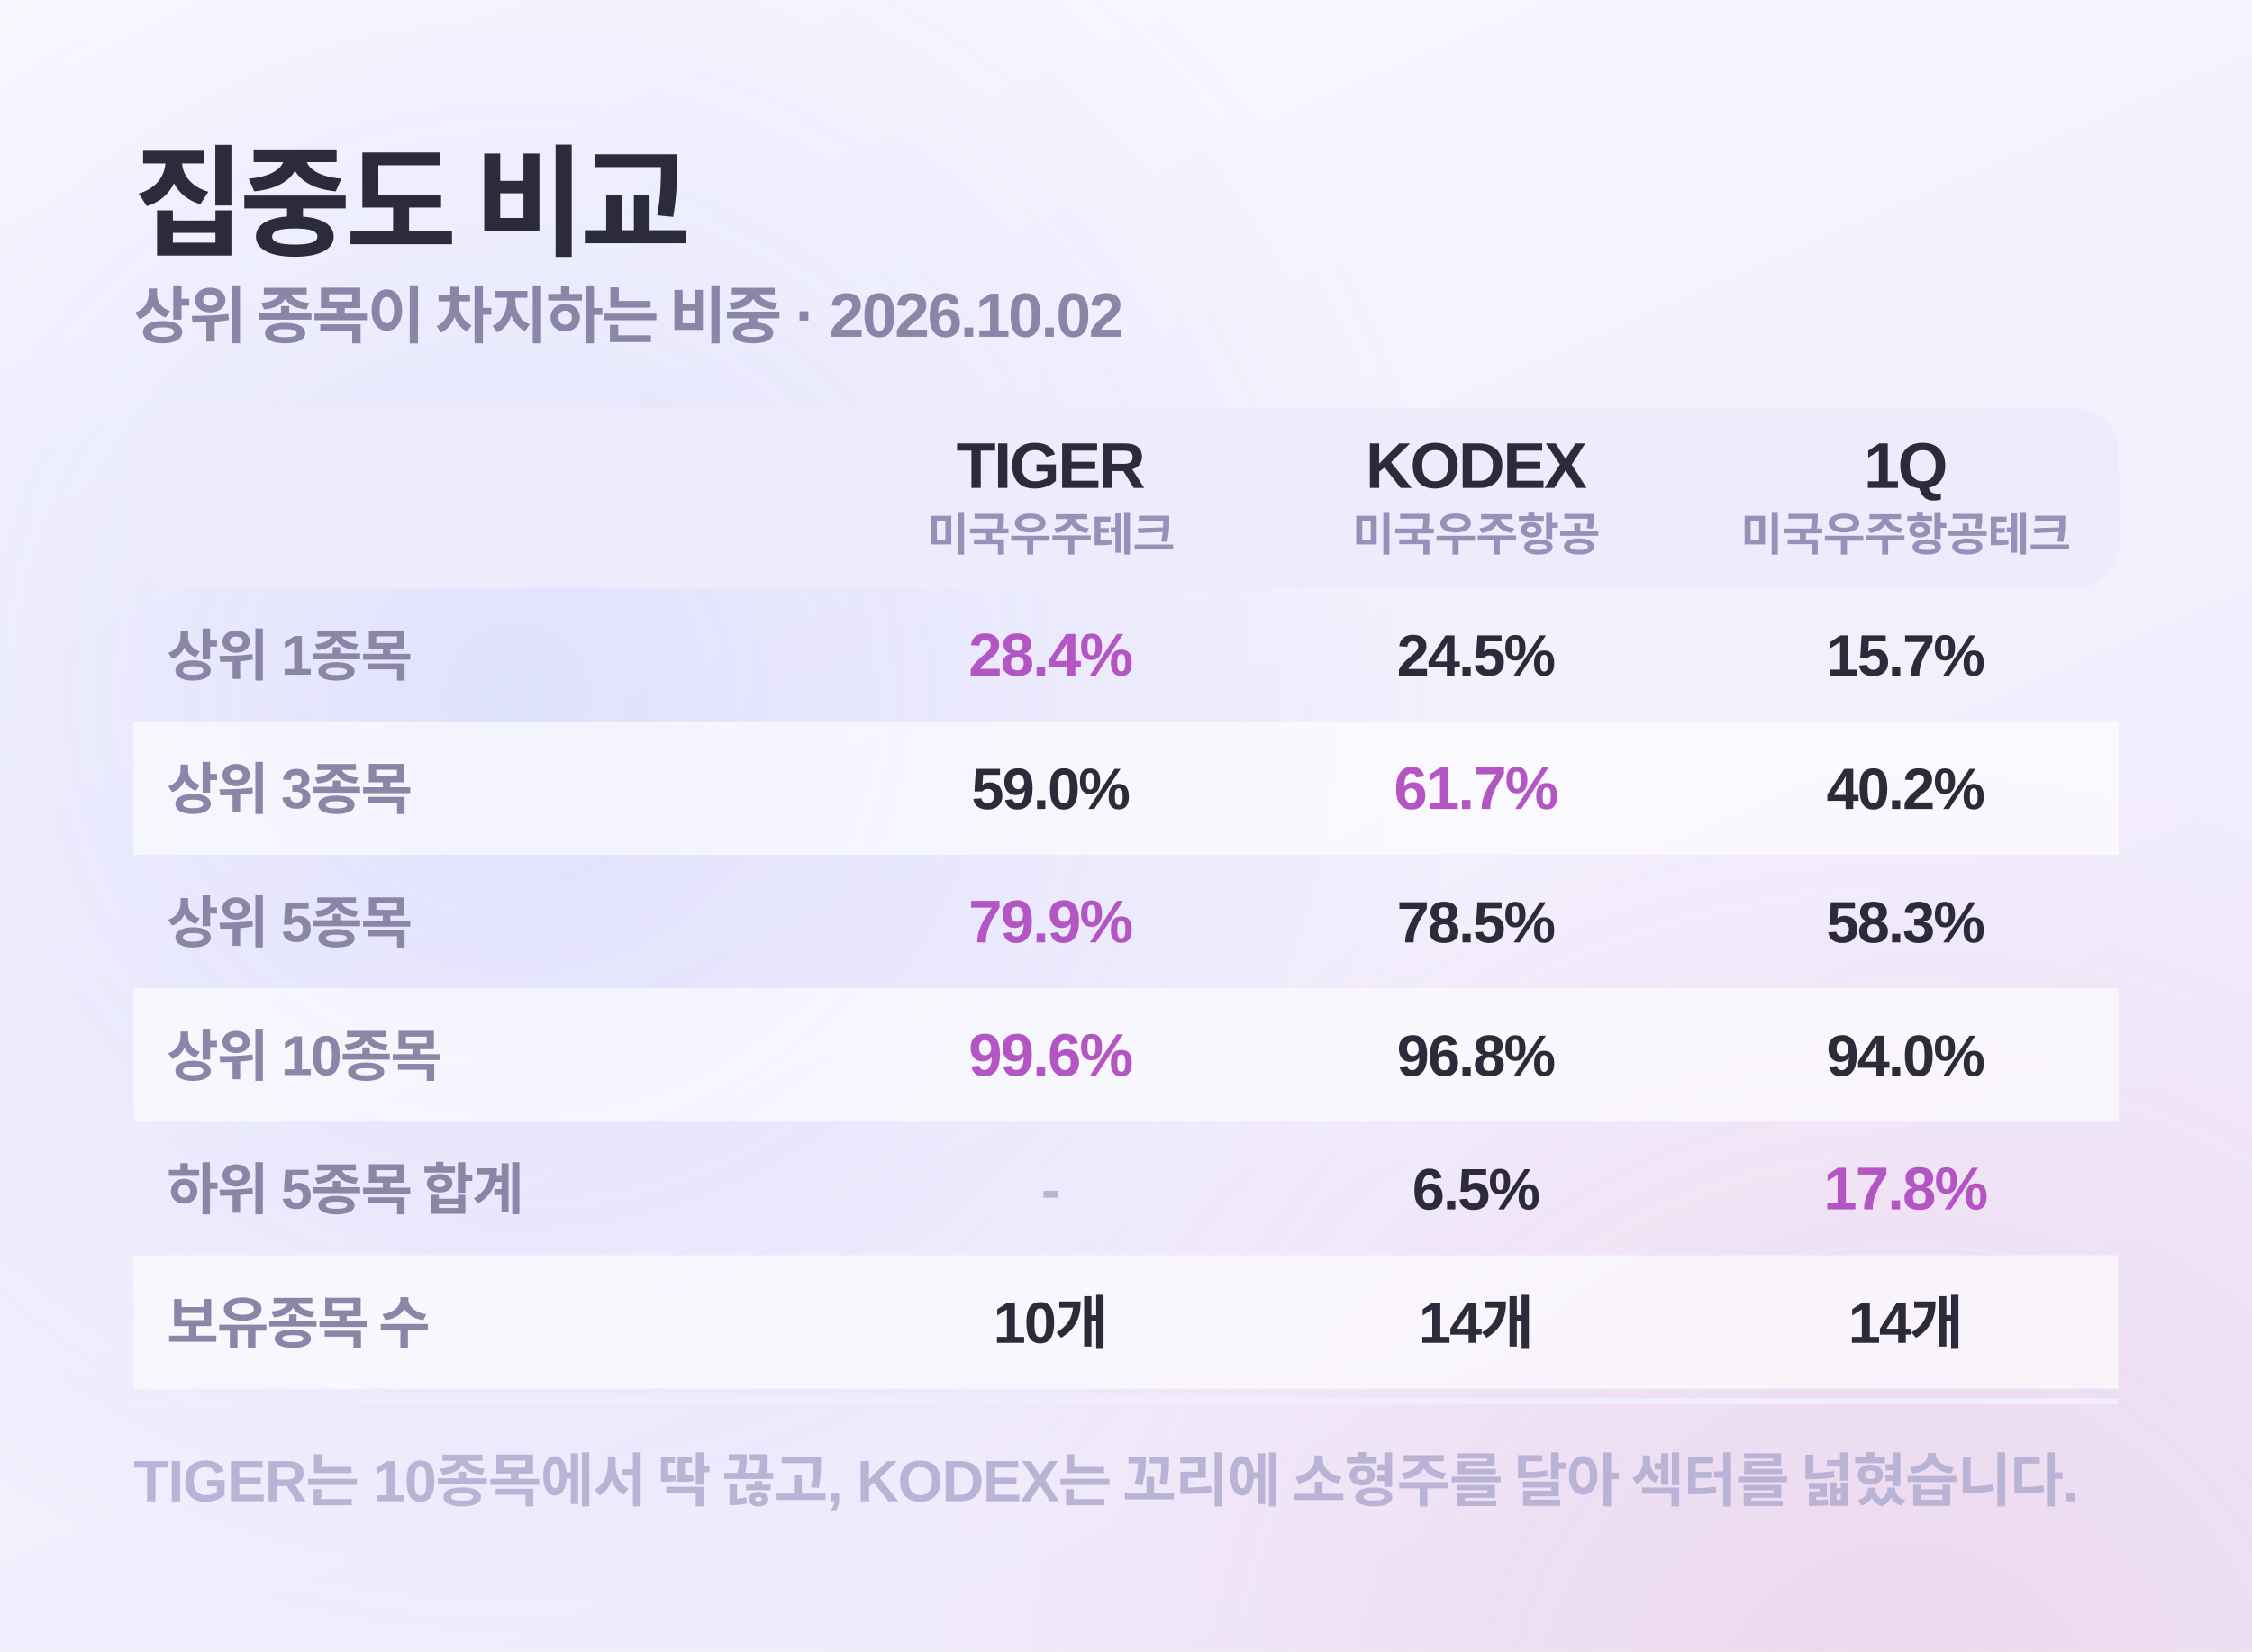
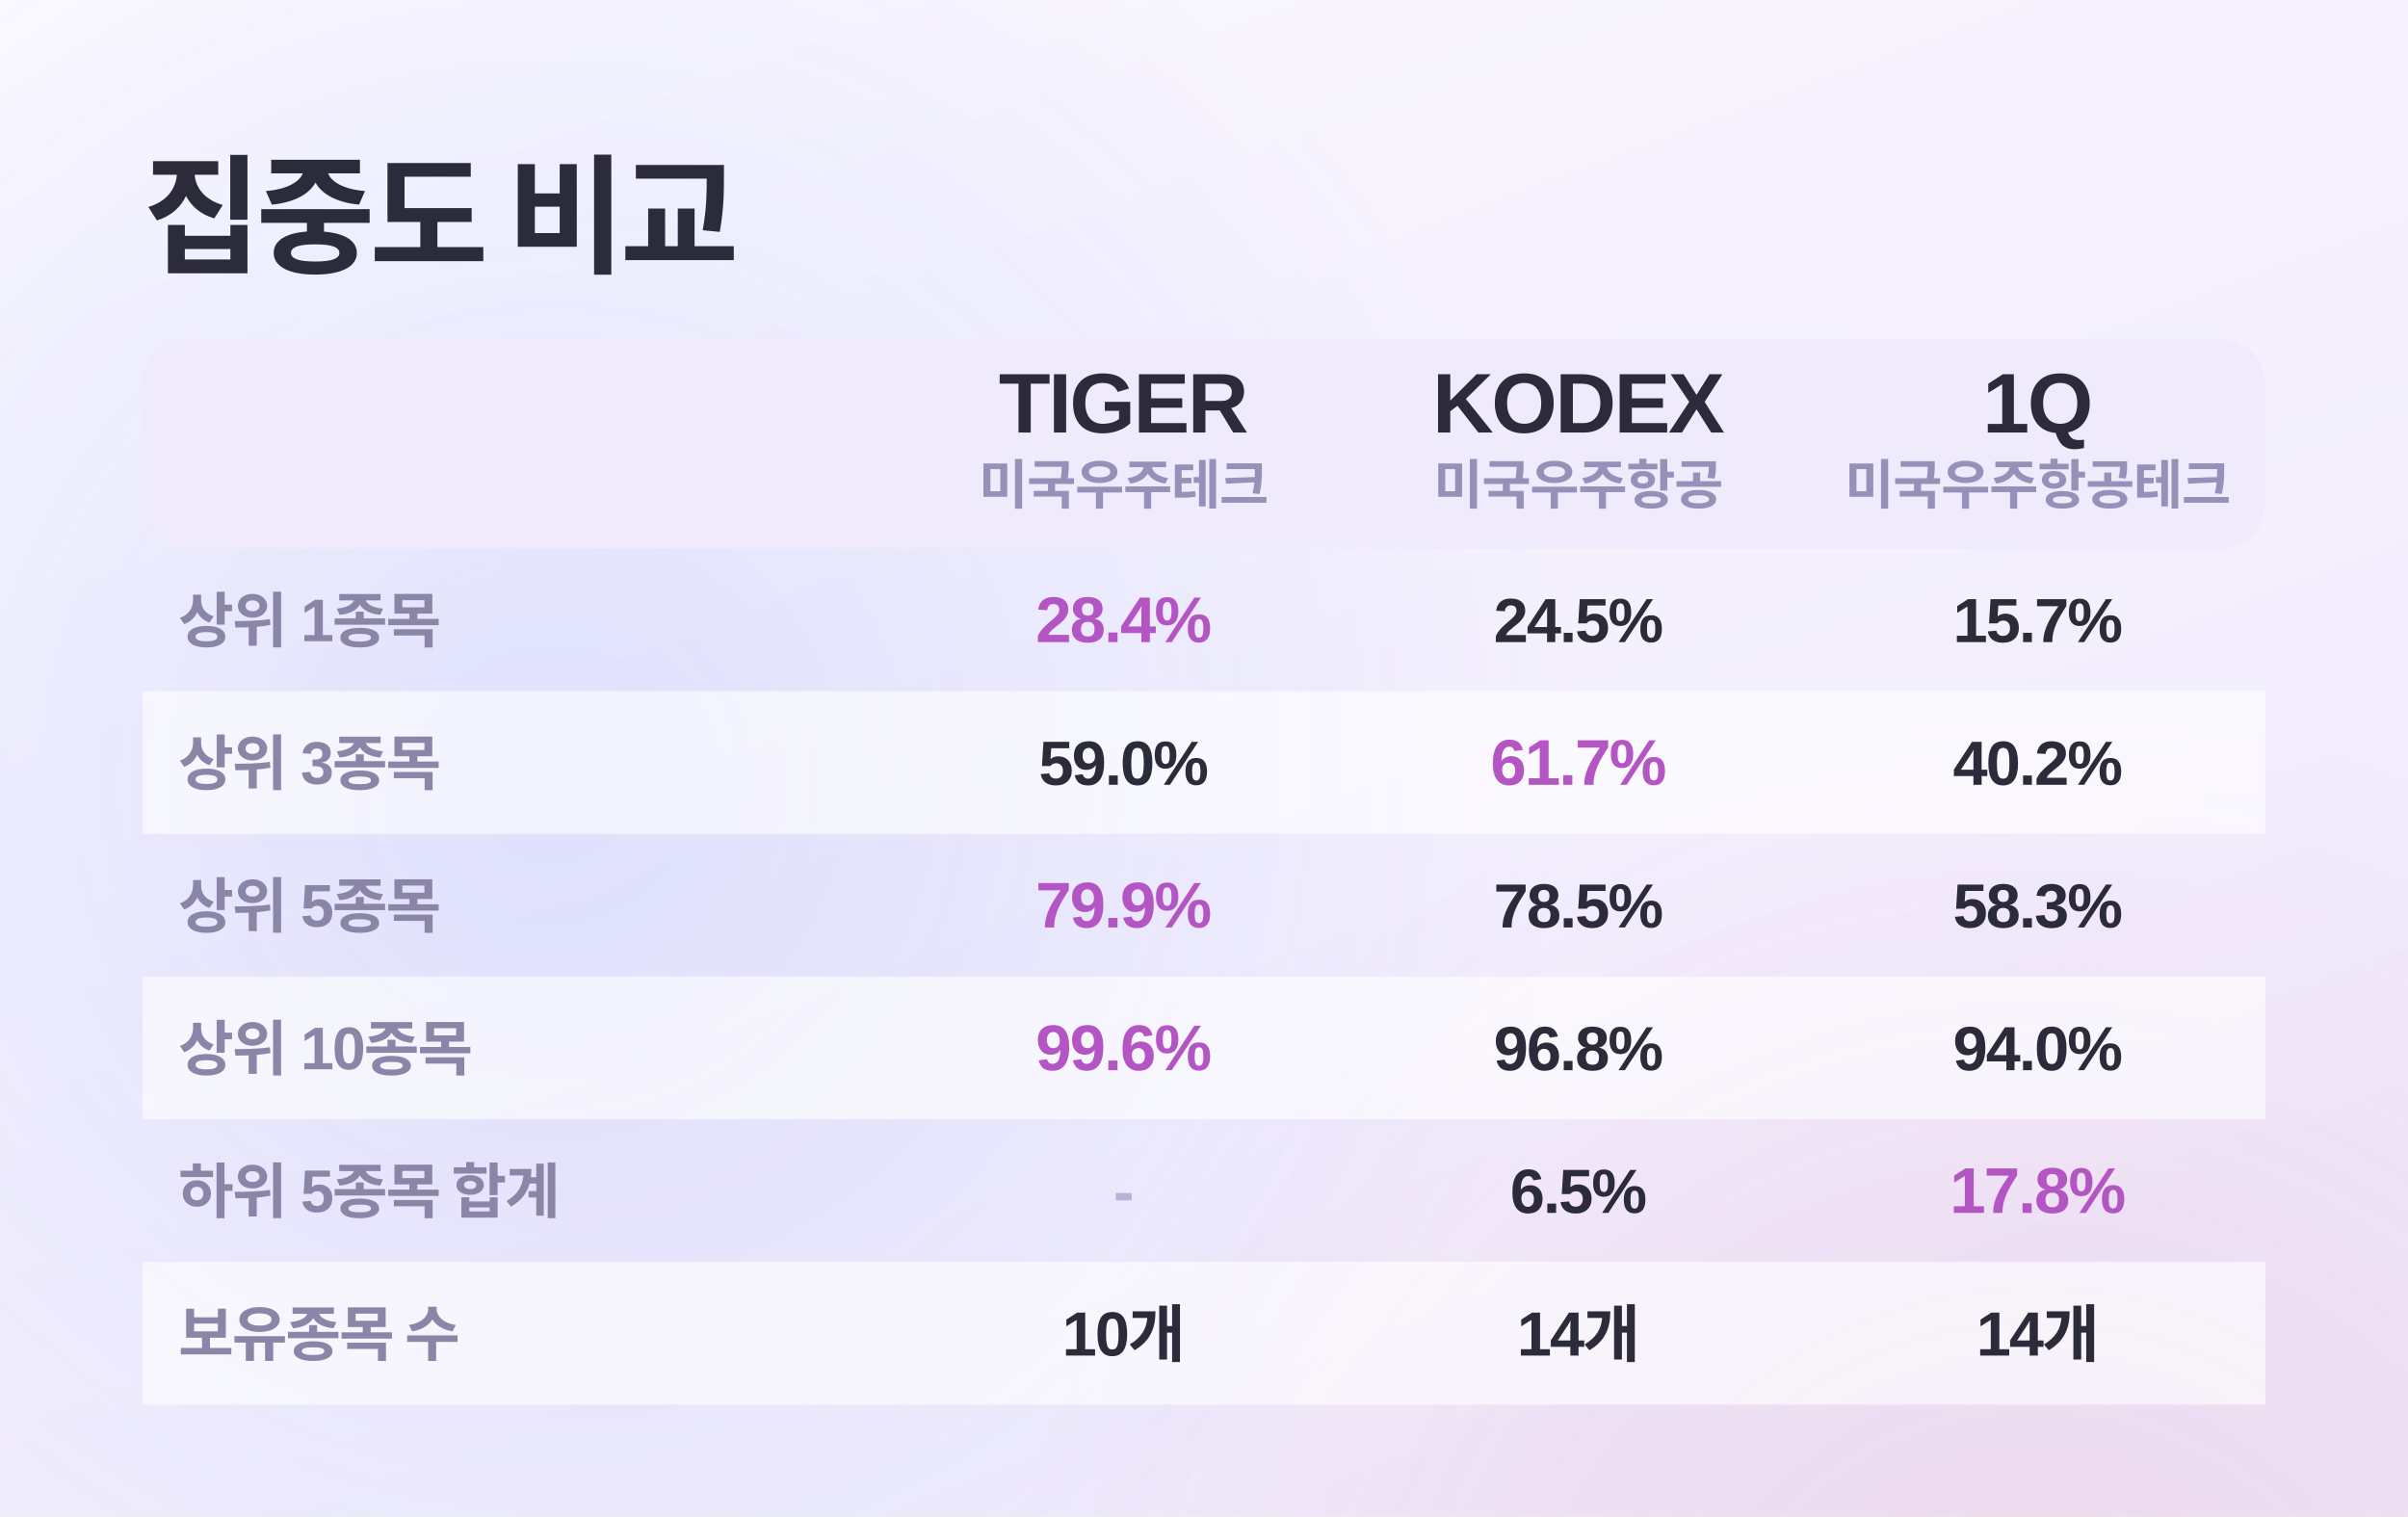
- <svg xmlns="http://www.w3.org/2000/svg" width="1080" height="792" viewBox="0 0 1080 792" role="img">
+ <svg xmlns="http://www.w3.org/2000/svg" width="1080" height="680" viewBox="0 0 1080 680" role="img">
  <defs>
    <linearGradient id="bg" x1="0" y1="0" x2="0.6" y2="1">
      <stop offset="0" stop-color="#FBF9FF" />
      <stop offset="1" stop-color="#EFEAFC" />
    </linearGradient>
    <linearGradient id="line" x1="0" y1="0" x2="1" y2="0">
      <stop offset="0" stop-color="#4A6CF7" />
      <stop offset="0.5" stop-color="#B455C4" />
      <stop offset="1" stop-color="#E0568A" />
    </linearGradient>
    <radialGradient id="m1" cx="0.5" cy="0.5" r="0.5">
      <stop offset="0" stop-color="#4A6CF7" stop-opacity="0.13" />
      <stop offset="1" stop-color="#4A6CF7" stop-opacity="0" />
    </radialGradient>
    <radialGradient id="m2" cx="0.5" cy="0.5" r="0.5">
      <stop offset="0" stop-color="#E0568A" stop-opacity="0.13" />
      <stop offset="1" stop-color="#E0568A" stop-opacity="0" />
    </radialGradient>
  </defs>
-   <rect width="1080" height="792" fill="url(#bg)" />
-   <rect x="-205" y="-119" width="907" height="907" fill="url(#m1)" />
-   <rect x="443" y="364" width="940" height="940" fill="url(#m2)" />
+   <rect width="1080" height="680" fill="url(#bg)" />
+   <rect x="-205" y="-102" width="907" height="907" fill="url(#m1)" />
+   <rect x="443" y="313" width="940" height="940" fill="url(#m2)" />
  <g font-family="Pretendard, Poppins, Arial, sans-serif">
    <text x="64" y="118" font-size="58" font-weight="700" letter-spacing="-2.5" fill="#2B2B3A">집중도 비교</text>
-     <text x="64" y="162" font-size="30" font-weight="600" letter-spacing="-1" fill="#8B85A8">상위 종목이 차지하는 비중 · 2026.10.02</text>
-     <rect x="64" y="196" width="952" height="86" rx="20" fill="#EFEAFC" />
-     <text x="504" y="234" text-anchor="middle" font-size="31" font-weight="700" letter-spacing="-1" fill="#2B2B3A">TIGER</text>
-     <text x="504" y="264" text-anchor="middle" font-size="22" font-weight="600" letter-spacing="-0.5" fill="#9691B8">미국우주테크</text>
-     <text x="708" y="234" text-anchor="middle" font-size="31" font-weight="700" letter-spacing="-1" fill="#2B2B3A">KODEX</text>
-     <text x="708" y="264" text-anchor="middle" font-size="22" font-weight="600" letter-spacing="-0.5" fill="#9691B8">미국우주항공</text>
-     <text x="914" y="234" text-anchor="middle" font-size="31" font-weight="700" letter-spacing="-1" fill="#2B2B3A">1Q</text>
-     <text x="914" y="264" text-anchor="middle" font-size="22" font-weight="600" letter-spacing="-0.5" fill="#9691B8">미국우주항공테크</text>
-     <text x="80" y="324" font-size="27" font-weight="600" letter-spacing="-0.8" fill="#8B85A8">상위 1종목</text>
-     <text x="504" y="324" text-anchor="middle" font-size="29" font-weight="700" letter-spacing="-0.8" fill="#B455C4">28.4%</text>
-     <text x="708" y="324" text-anchor="middle" font-size="28" font-weight="700" letter-spacing="-0.8" fill="#2B2B3A">24.5%</text>
-     <text x="914" y="324" text-anchor="middle" font-size="28" font-weight="700" letter-spacing="-0.8" fill="#2B2B3A">15.7%</text>
-     <rect x="64" y="346" width="952" height="64" fill="#FFFFFF" opacity="0.62" />
-     <text x="80" y="388" font-size="27" font-weight="600" letter-spacing="-0.8" fill="#8B85A8">상위 3종목</text>
-     <text x="504" y="388" text-anchor="middle" font-size="28" font-weight="700" letter-spacing="-0.8" fill="#2B2B3A">59.0%</text>
-     <text x="708" y="388" text-anchor="middle" font-size="29" font-weight="700" letter-spacing="-0.8" fill="#B455C4">61.7%</text>
-     <text x="914" y="388" text-anchor="middle" font-size="28" font-weight="700" letter-spacing="-0.8" fill="#2B2B3A">40.2%</text>
-     <text x="80" y="452" font-size="27" font-weight="600" letter-spacing="-0.8" fill="#8B85A8">상위 5종목</text>
-     <text x="504" y="452" text-anchor="middle" font-size="29" font-weight="700" letter-spacing="-0.8" fill="#B455C4">79.9%</text>
-     <text x="708" y="452" text-anchor="middle" font-size="28" font-weight="700" letter-spacing="-0.8" fill="#2B2B3A">78.5%</text>
-     <text x="914" y="452" text-anchor="middle" font-size="28" font-weight="700" letter-spacing="-0.8" fill="#2B2B3A">58.3%</text>
-     <rect x="64" y="474" width="952" height="64" fill="#FFFFFF" opacity="0.62" />
-     <text x="80" y="516" font-size="27" font-weight="600" letter-spacing="-0.8" fill="#8B85A8">상위 10종목</text>
-     <text x="504" y="516" text-anchor="middle" font-size="29" font-weight="700" letter-spacing="-0.8" fill="#B455C4">99.6%</text>
-     <text x="708" y="516" text-anchor="middle" font-size="28" font-weight="700" letter-spacing="-0.8" fill="#2B2B3A">96.8%</text>
-     <text x="914" y="516" text-anchor="middle" font-size="28" font-weight="700" letter-spacing="-0.8" fill="#2B2B3A">94.0%</text>
-     <text x="80" y="580" font-size="27" font-weight="600" letter-spacing="-0.8" fill="#8B85A8">하위 5종목 합계</text>
-     <text x="504" y="580" text-anchor="middle" font-size="28" font-weight="700" letter-spacing="-0.8" fill="#B9B3D6">-</text>
-     <text x="708" y="580" text-anchor="middle" font-size="28" font-weight="700" letter-spacing="-0.8" fill="#2B2B3A">6.5%</text>
-     <text x="914" y="580" text-anchor="middle" font-size="29" font-weight="700" letter-spacing="-0.8" fill="#B455C4">17.8%</text>
-     <rect x="64" y="602" width="952" height="64" fill="#FFFFFF" opacity="0.62" />
-     <text x="80" y="644" font-size="27" font-weight="600" letter-spacing="-0.8" fill="#8B85A8">보유종목 수</text>
-     <text x="504" y="644" text-anchor="middle" font-size="28" font-weight="700" letter-spacing="-0.8" fill="#2B2B3A">10개</text>
-     <text x="708" y="644" text-anchor="middle" font-size="28" font-weight="700" letter-spacing="-0.8" fill="#2B2B3A">14개</text>
-     <text x="914" y="644" text-anchor="middle" font-size="28" font-weight="700" letter-spacing="-0.8" fill="#2B2B3A">14개</text>
-     <line x1="64" y1="672" x2="1016" y2="672" stroke="#F1EDFA" stroke-width="3" />
-     <text x="64" y="720" font-size="28" font-weight="600" letter-spacing="-0.6" fill="#B9B3D6">TIGER는 10종목에서 딱 끊고, KODEX는 꼬리에 소형주를 달아 섹터를 넓혔습니다.</text>
+     <rect x="64" y="152" width="952" height="94" rx="20" fill="#EFEAFC" />
+     <text x="504" y="194" text-anchor="middle" font-size="38" font-weight="700" letter-spacing="-1" fill="#2B2B3A">TIGER</text>
+     <text x="504" y="226" text-anchor="middle" font-size="24" font-weight="600" letter-spacing="-0.5" fill="#9691B8">미국우주테크</text>
+     <text x="708" y="194" text-anchor="middle" font-size="38" font-weight="700" letter-spacing="-1" fill="#2B2B3A">KODEX</text>
+     <text x="708" y="226" text-anchor="middle" font-size="24" font-weight="600" letter-spacing="-0.5" fill="#9691B8">미국우주항공</text>
+     <text x="914" y="194" text-anchor="middle" font-size="38" font-weight="700" letter-spacing="-1" fill="#2B2B3A">1Q</text>
+     <text x="914" y="226" text-anchor="middle" font-size="24" font-weight="600" letter-spacing="-0.5" fill="#9691B8">미국우주항공테크</text>
+     <text x="80" y="288" font-size="27" font-weight="600" letter-spacing="-0.8" fill="#8B85A8">상위 1종목</text>
+     <text x="504" y="288" text-anchor="middle" font-size="29" font-weight="700" letter-spacing="-0.8" fill="#B455C4">28.4%</text>
+     <text x="708" y="288" text-anchor="middle" font-size="28" font-weight="700" letter-spacing="-0.8" fill="#2B2B3A">24.5%</text>
+     <text x="914" y="288" text-anchor="middle" font-size="28" font-weight="700" letter-spacing="-0.8" fill="#2B2B3A">15.7%</text>
+     <rect x="64" y="310" width="952" height="64" fill="#FFFFFF" opacity="0.62" />
+     <text x="80" y="352" font-size="27" font-weight="600" letter-spacing="-0.8" fill="#8B85A8">상위 3종목</text>
+     <text x="504" y="352" text-anchor="middle" font-size="28" font-weight="700" letter-spacing="-0.8" fill="#2B2B3A">59.0%</text>
+     <text x="708" y="352" text-anchor="middle" font-size="29" font-weight="700" letter-spacing="-0.8" fill="#B455C4">61.7%</text>
+     <text x="914" y="352" text-anchor="middle" font-size="28" font-weight="700" letter-spacing="-0.8" fill="#2B2B3A">40.2%</text>
+     <text x="80" y="416" font-size="27" font-weight="600" letter-spacing="-0.8" fill="#8B85A8">상위 5종목</text>
+     <text x="504" y="416" text-anchor="middle" font-size="29" font-weight="700" letter-spacing="-0.8" fill="#B455C4">79.9%</text>
+     <text x="708" y="416" text-anchor="middle" font-size="28" font-weight="700" letter-spacing="-0.8" fill="#2B2B3A">78.5%</text>
+     <text x="914" y="416" text-anchor="middle" font-size="28" font-weight="700" letter-spacing="-0.8" fill="#2B2B3A">58.3%</text>
+     <rect x="64" y="438" width="952" height="64" fill="#FFFFFF" opacity="0.62" />
+     <text x="80" y="480" font-size="27" font-weight="600" letter-spacing="-0.8" fill="#8B85A8">상위 10종목</text>
+     <text x="504" y="480" text-anchor="middle" font-size="29" font-weight="700" letter-spacing="-0.8" fill="#B455C4">99.6%</text>
+     <text x="708" y="480" text-anchor="middle" font-size="28" font-weight="700" letter-spacing="-0.8" fill="#2B2B3A">96.8%</text>
+     <text x="914" y="480" text-anchor="middle" font-size="28" font-weight="700" letter-spacing="-0.8" fill="#2B2B3A">94.0%</text>
+     <text x="80" y="544" font-size="27" font-weight="600" letter-spacing="-0.8" fill="#8B85A8">하위 5종목 합계</text>
+     <text x="504" y="544" text-anchor="middle" font-size="28" font-weight="700" letter-spacing="-0.8" fill="#B9B3D6">-</text>
+     <text x="708" y="544" text-anchor="middle" font-size="28" font-weight="700" letter-spacing="-0.8" fill="#2B2B3A">6.5%</text>
+     <text x="914" y="544" text-anchor="middle" font-size="29" font-weight="700" letter-spacing="-0.8" fill="#B455C4">17.8%</text>
+     <rect x="64" y="566" width="952" height="64" fill="#FFFFFF" opacity="0.62" />
+     <text x="80" y="608" font-size="27" font-weight="600" letter-spacing="-0.8" fill="#8B85A8">보유종목 수</text>
+     <text x="504" y="608" text-anchor="middle" font-size="28" font-weight="700" letter-spacing="-0.8" fill="#2B2B3A">10개</text>
+     <text x="708" y="608" text-anchor="middle" font-size="28" font-weight="700" letter-spacing="-0.8" fill="#2B2B3A">14개</text>
+     <text x="914" y="608" text-anchor="middle" font-size="28" font-weight="700" letter-spacing="-0.8" fill="#2B2B3A">14개</text>
  </g>
</svg>
